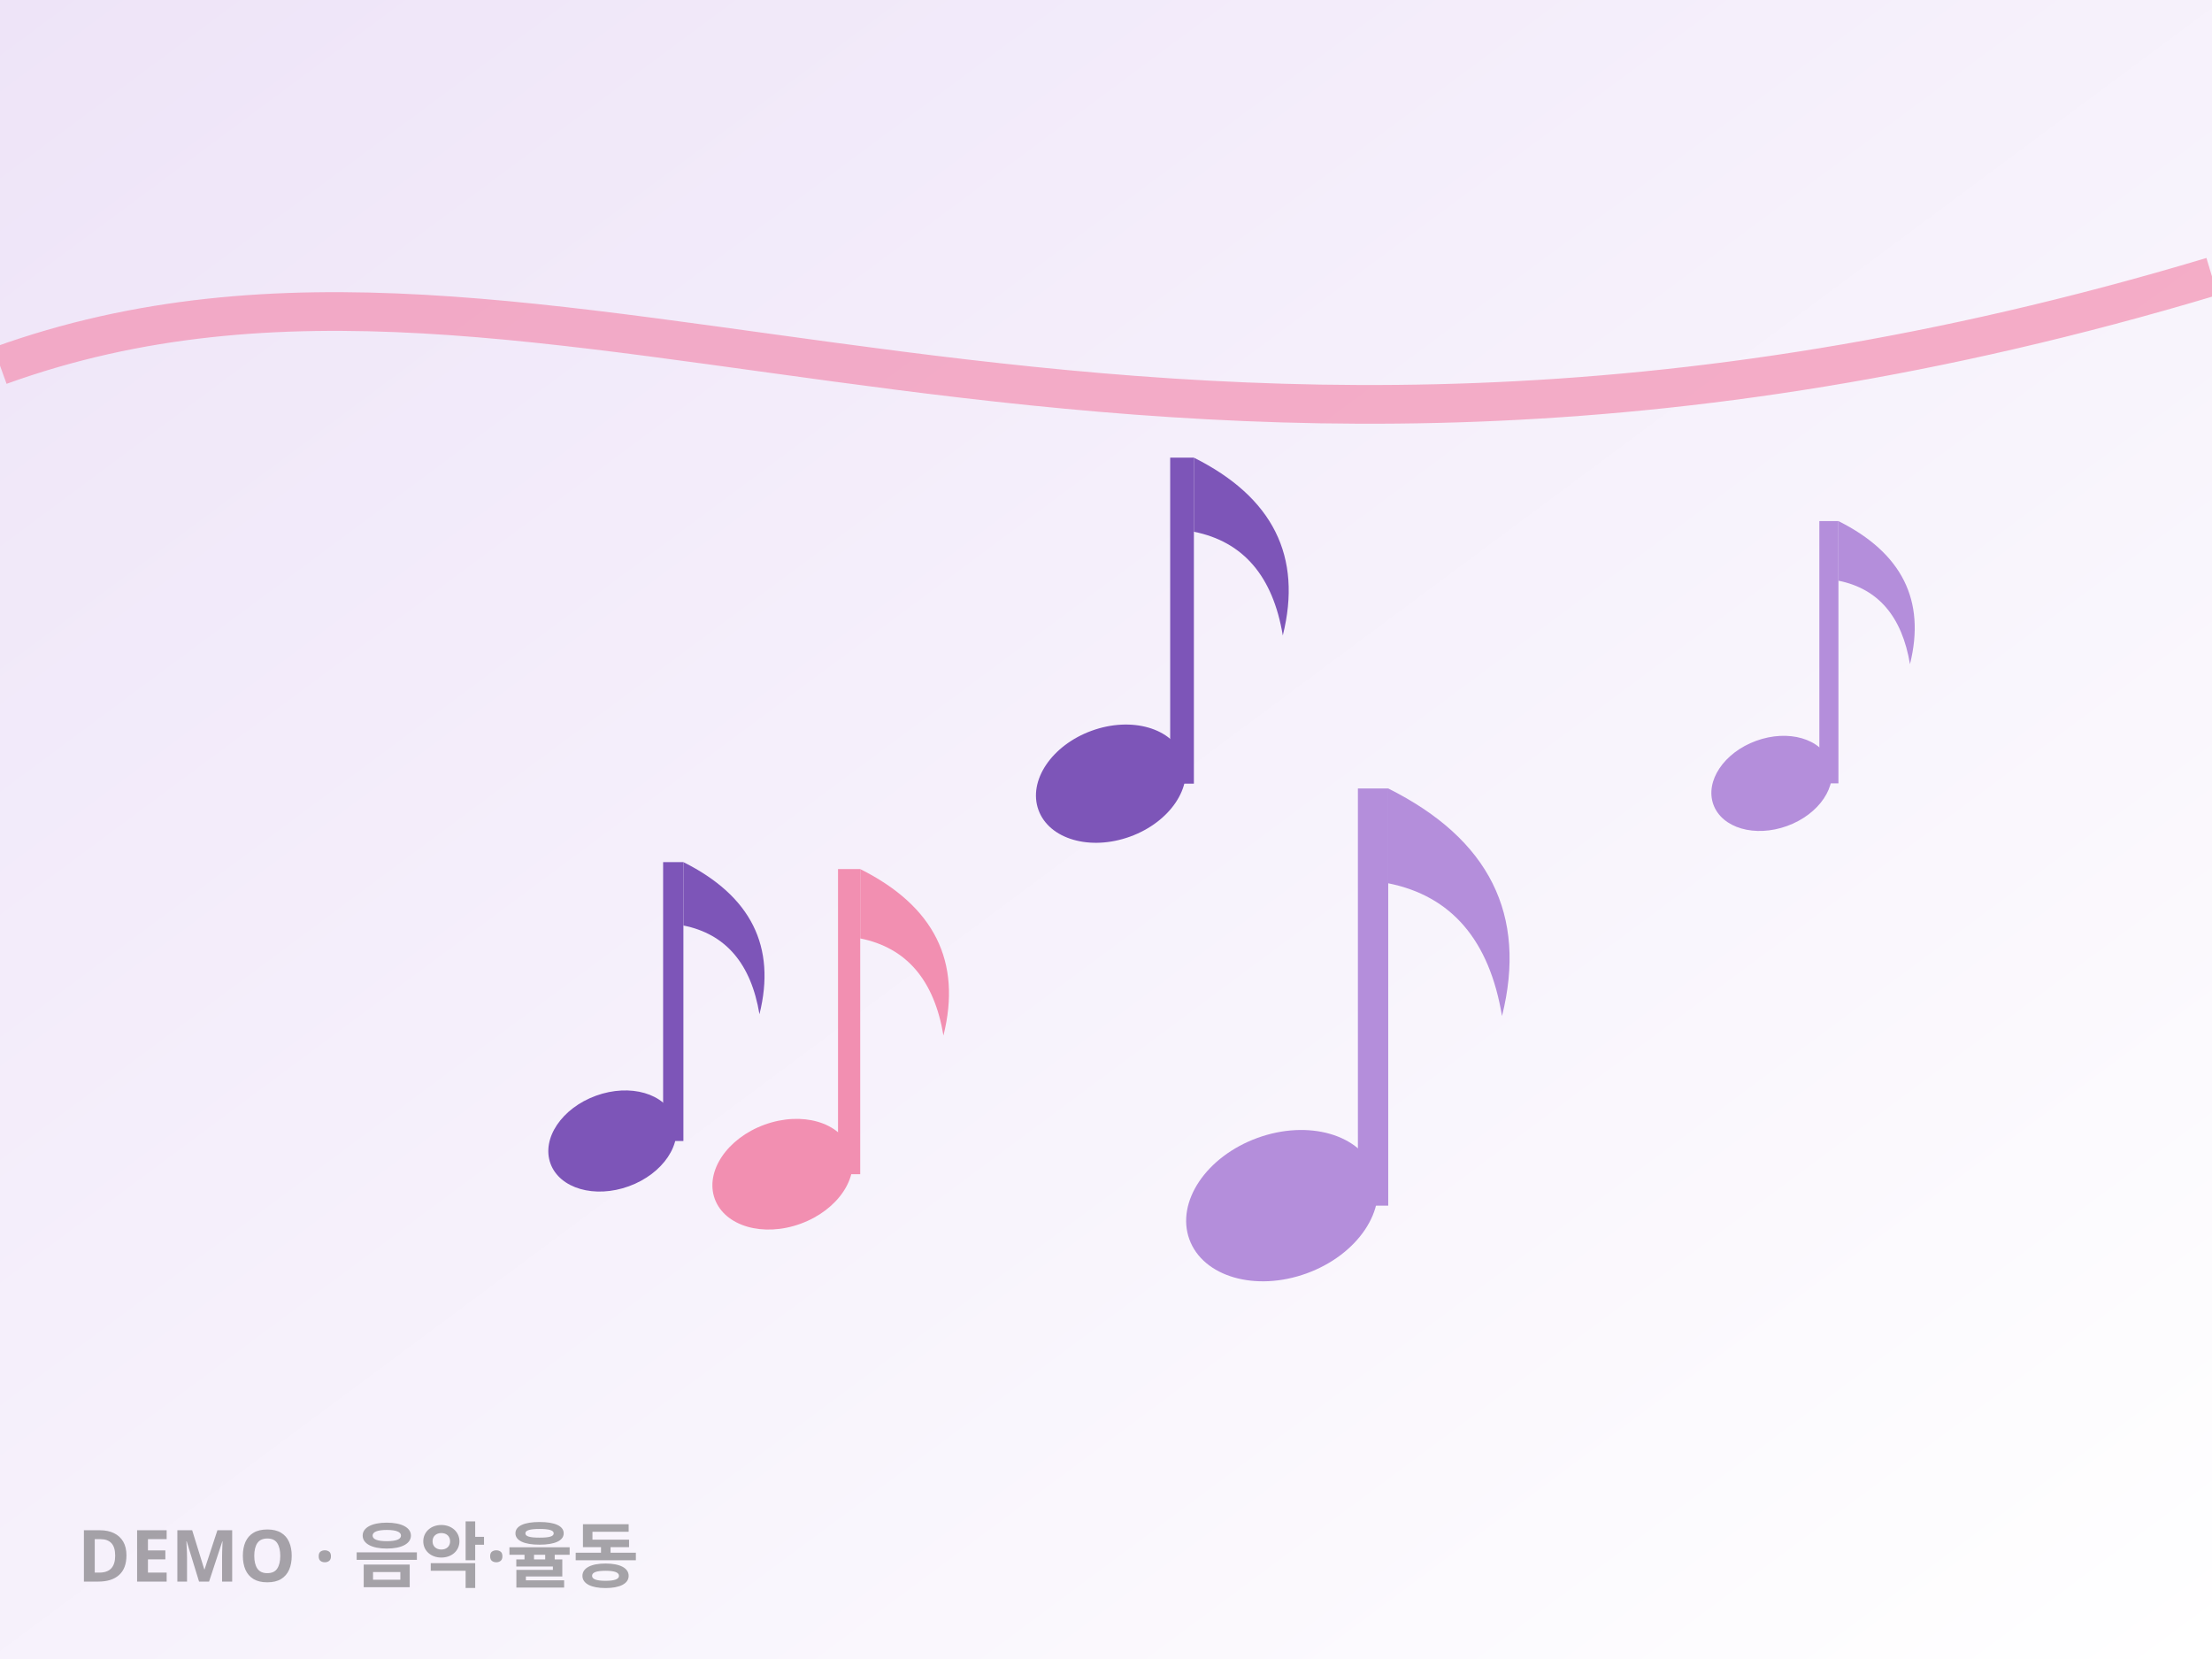
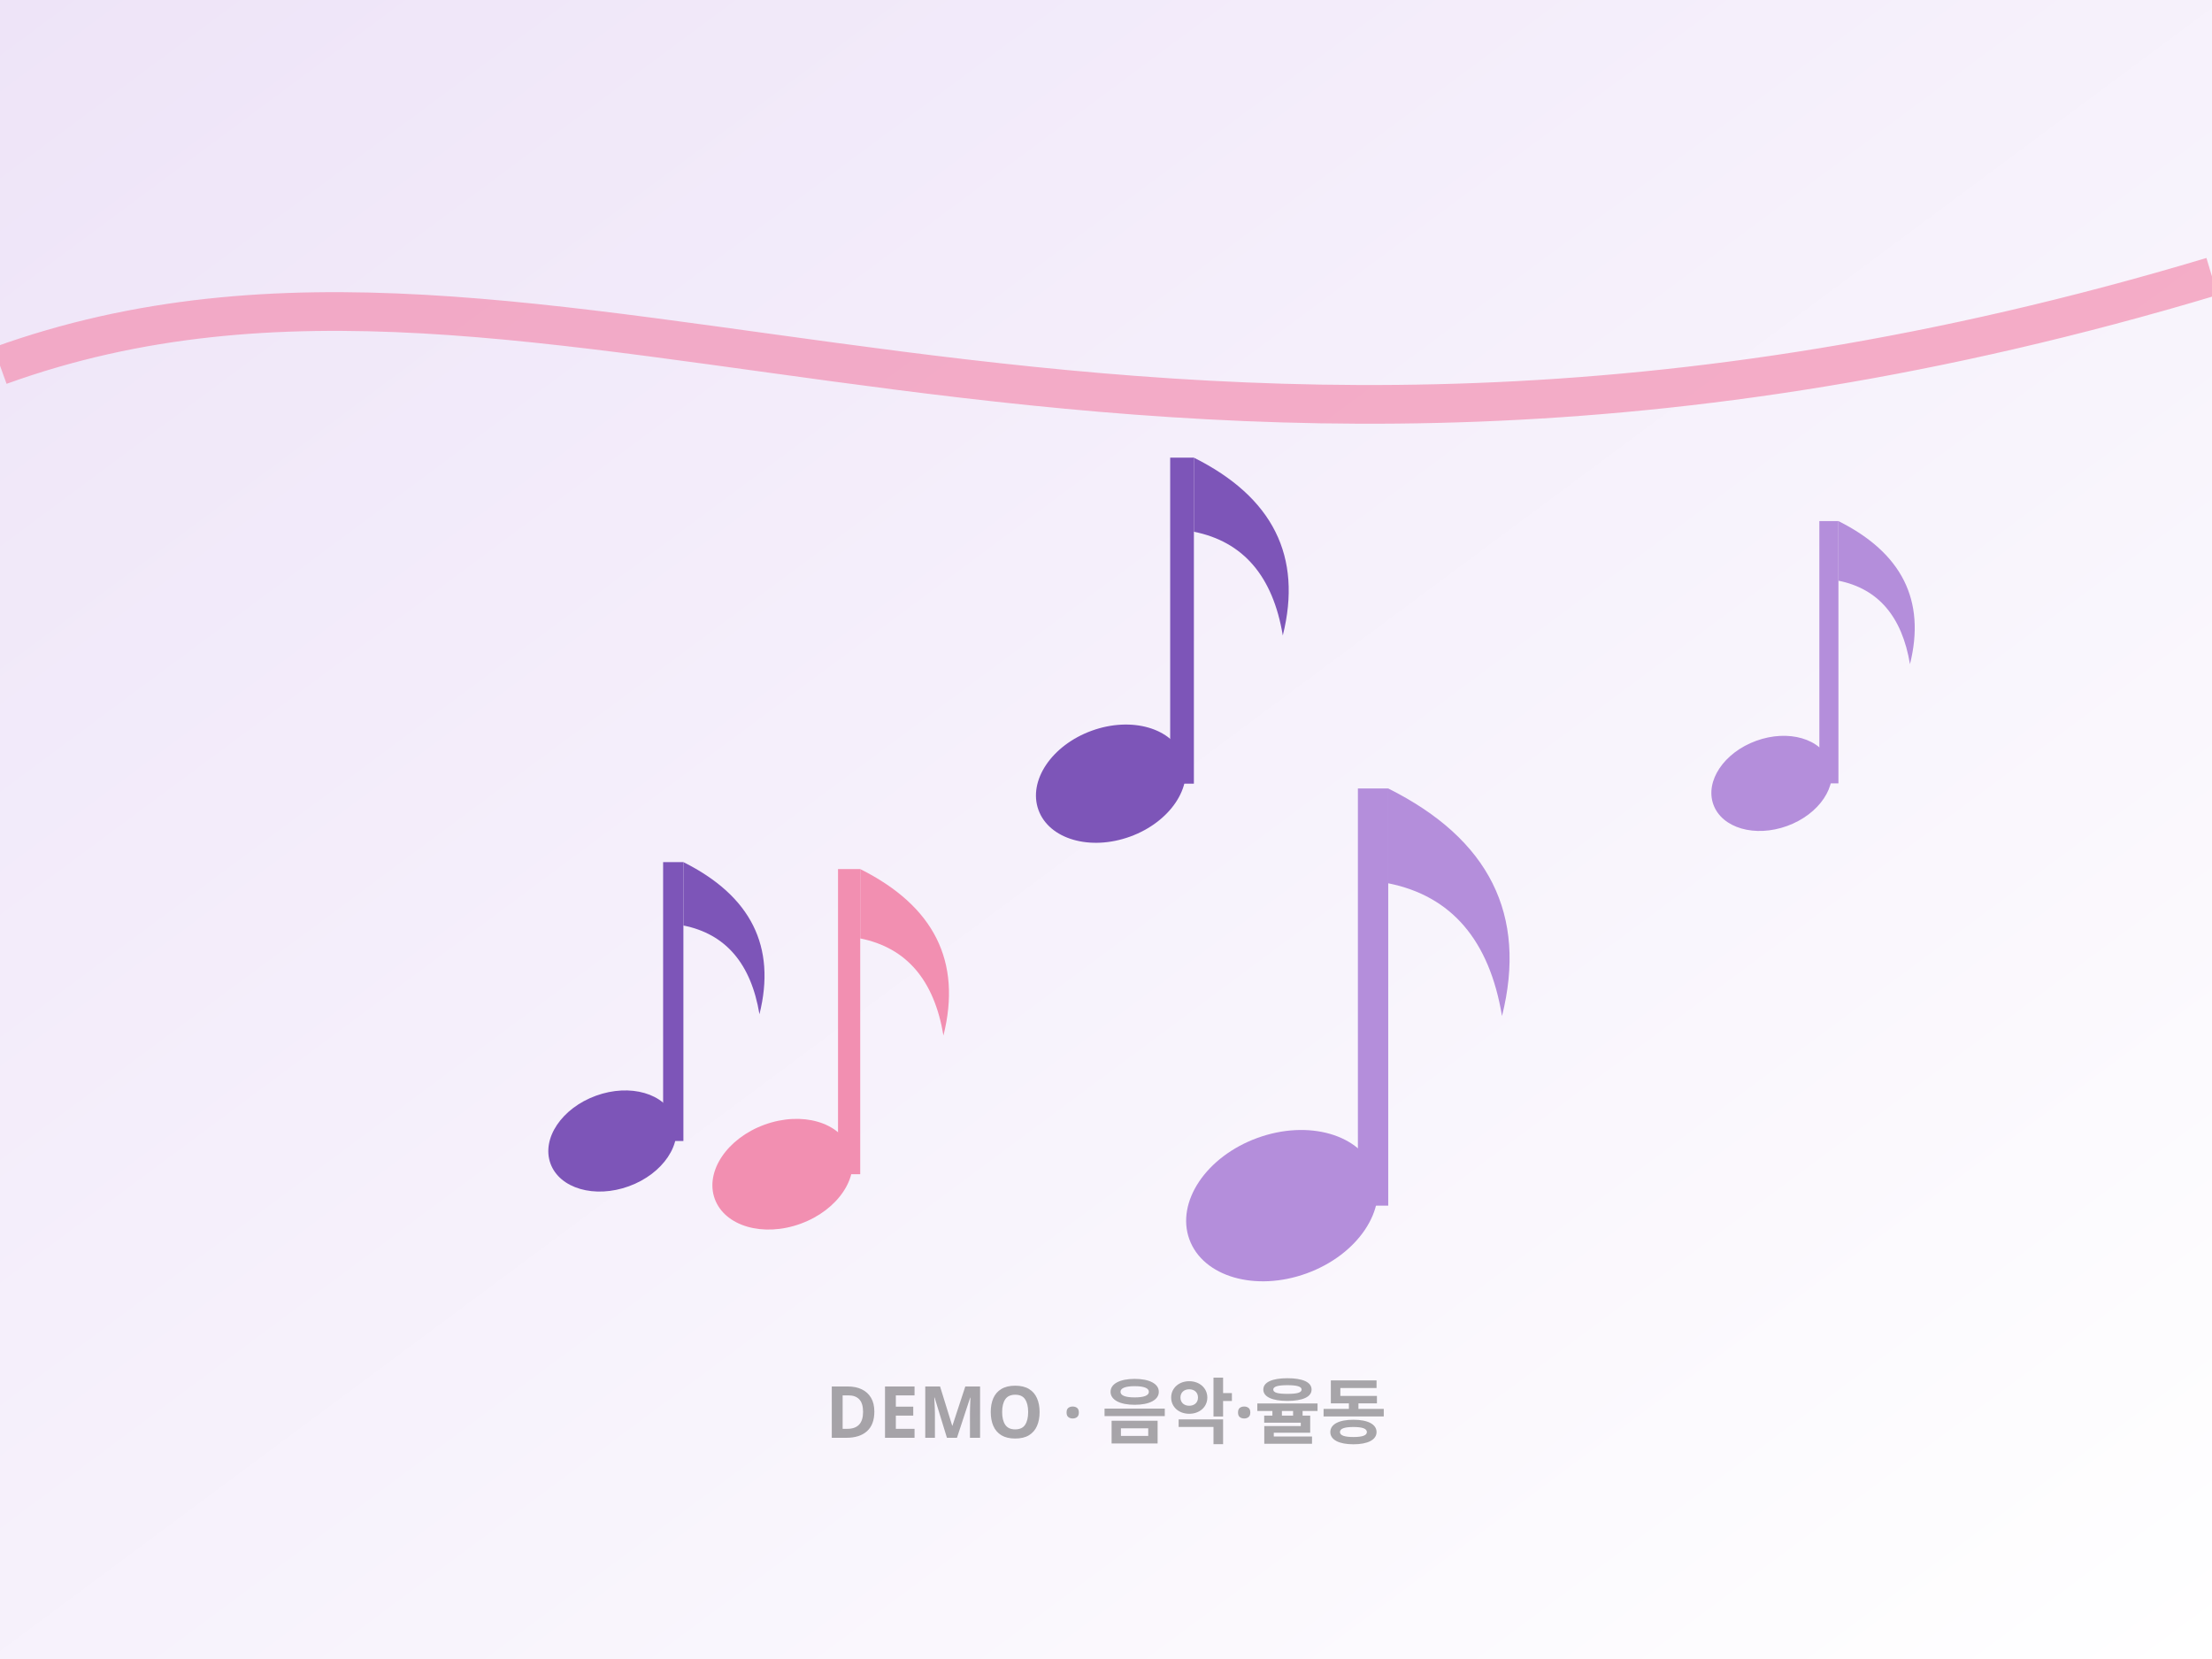
<svg xmlns="http://www.w3.org/2000/svg" width="800" height="600" viewBox="0 0 800 600">
  <defs>
    <linearGradient id="bg" x1="0" y1="0" x2="1" y2="1">
      <stop offset="0" stop-color="#EEE4F8" />
      <stop offset="1" stop-color="#ffffff" />
    </linearGradient>
  </defs>
  <rect width="800" height="600" fill="url(#bg)" />
  <g>
    <g transform="translate(640.7455 283.3254) scale(0.862446)" fill="#B48EDB">
      <ellipse cx="0" cy="0" rx="26" ry="19" transform="rotate(-20)" />
      <rect x="20" y="-110" width="8" height="110" />
      <path d="M28 -110 q 40 20 30 60 q -5 -30 -30 -35z" />
    </g>
    <g transform="translate(221.488 412.6562) scale(0.9168981)" fill="#7D55B8">
      <ellipse cx="0" cy="0" rx="26" ry="19" transform="rotate(-20)" />
      <rect x="20" y="-110" width="8" height="110" />
      <path d="M28 -110 q 40 20 30 60 q -5 -30 -30 -35z" />
    </g>
    <g transform="translate(283.0176 424.6722) scale(1.003295)" fill="#F28FB1">
      <ellipse cx="0" cy="0" rx="26" ry="19" transform="rotate(-20)" />
      <rect x="20" y="-110" width="8" height="110" />
      <path d="M28 -110 q 40 20 30 60 q -5 -30 -30 -35z" />
    </g>
    <g transform="translate(463.6675 436.04) scale(1.371636)" fill="#B48EDB">
      <ellipse cx="0" cy="0" rx="26" ry="19" transform="rotate(-20)" />
      <rect x="20" y="-110" width="8" height="110" />
      <path d="M28 -110 q 40 20 30 60 q -5 -30 -30 -35z" />
    </g>
    <g transform="translate(401.7712 283.4263) scale(1.071921)" fill="#7D55B8">
      <ellipse cx="0" cy="0" rx="26" ry="19" transform="rotate(-20)" />
      <rect x="20" y="-110" width="8" height="110" />
      <path d="M28 -110 q 40 20 30 60 q -5 -30 -30 -35z" />
    </g>
    <path d="M0 132.231 C 200 60, 400 220, 800 100" stroke="#F28FB1" stroke-width="14" fill="none" opacity="0.7" />
  </g>
-   <text x="28" y="572" font-family="sans-serif" font-size="26" font-weight="700" fill="#00000055">DEMO · 음악·율동</text>
+   <text x="400" y="520" text-anchor="middle" font-family="sans-serif" font-size="26" font-weight="700" fill="#00000055">DEMO · 음악·율동</text>
</svg>
